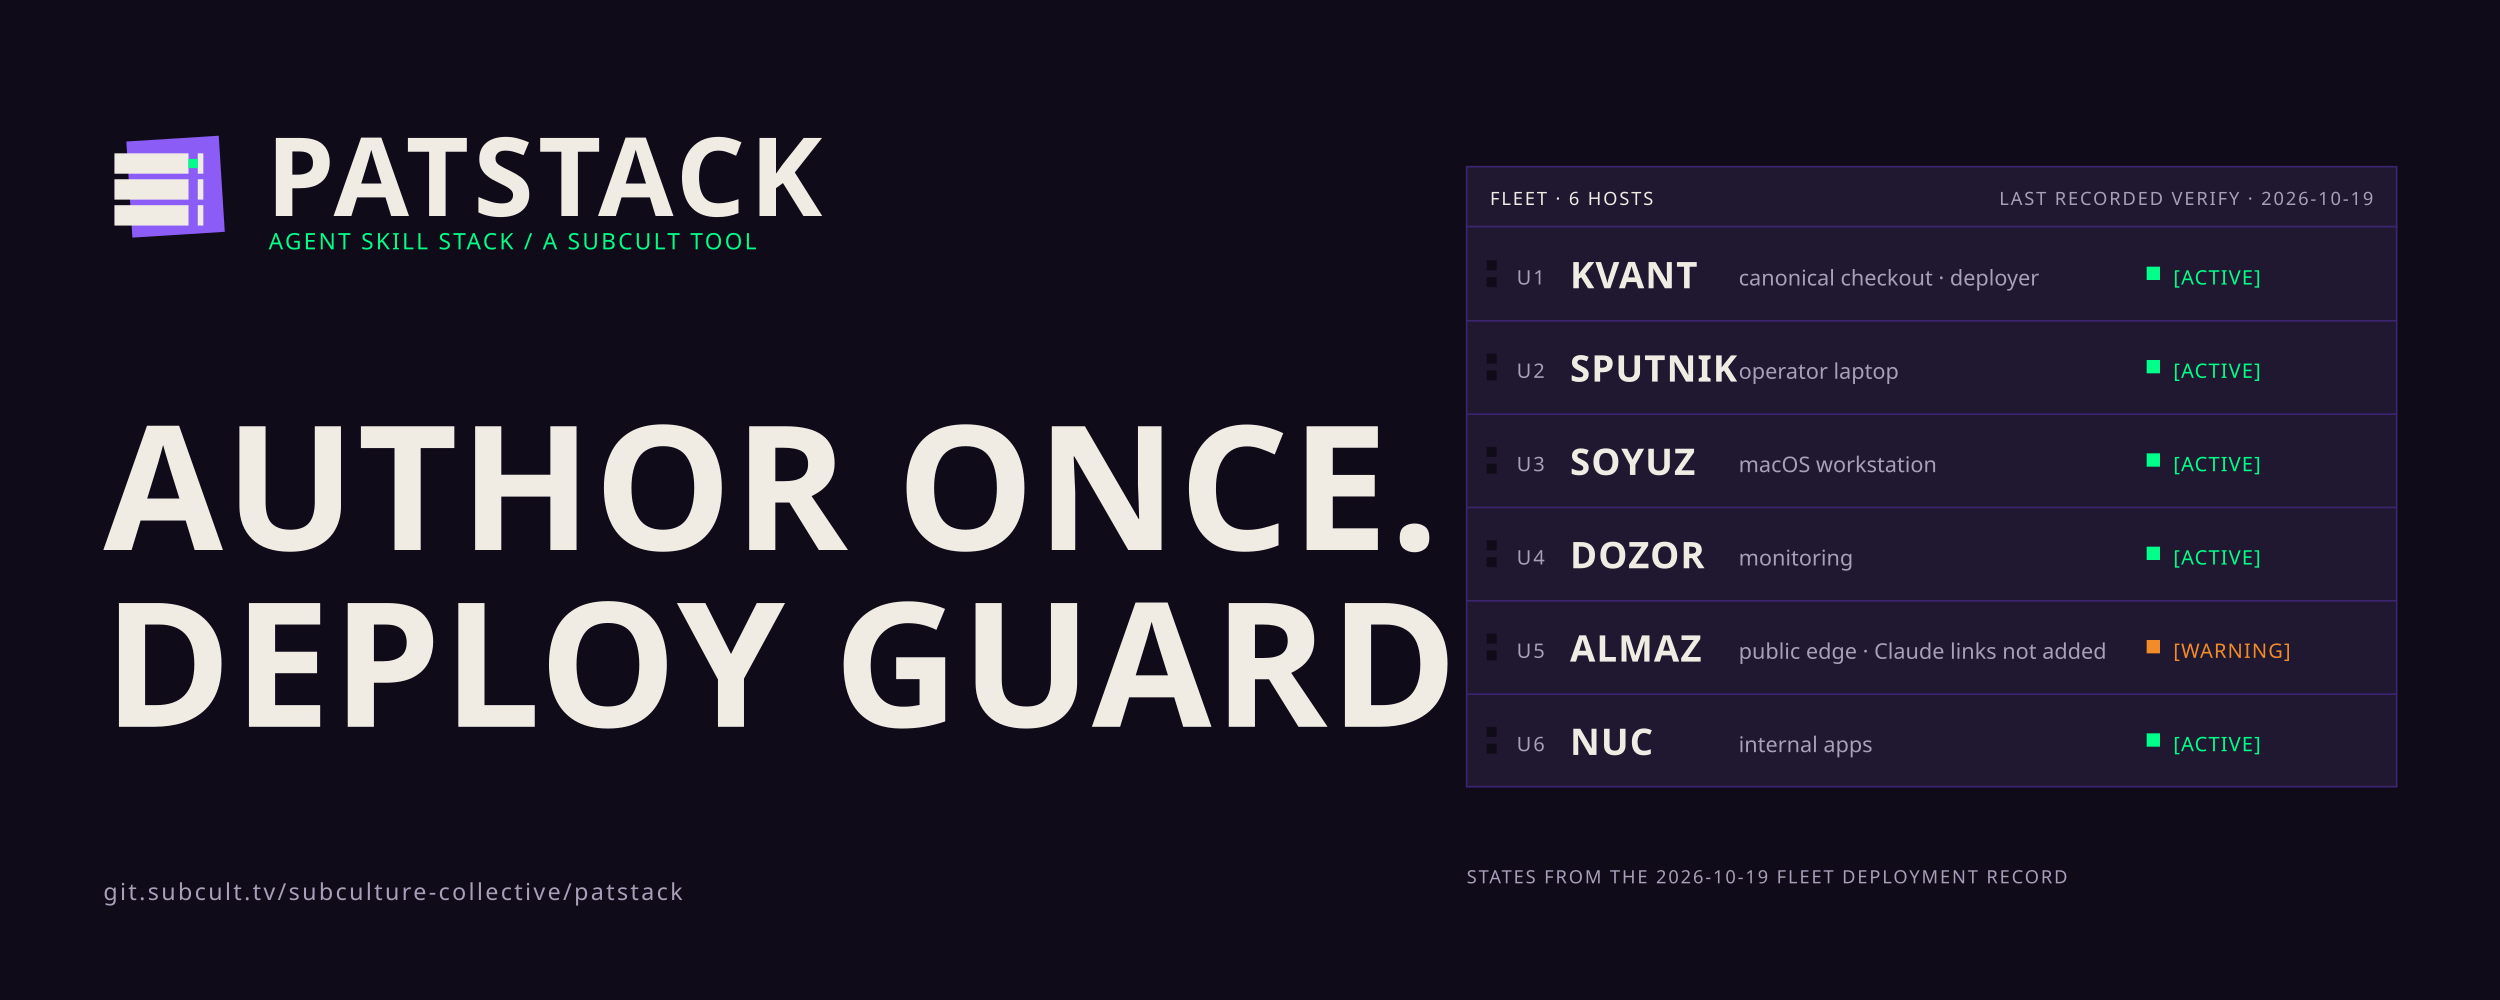
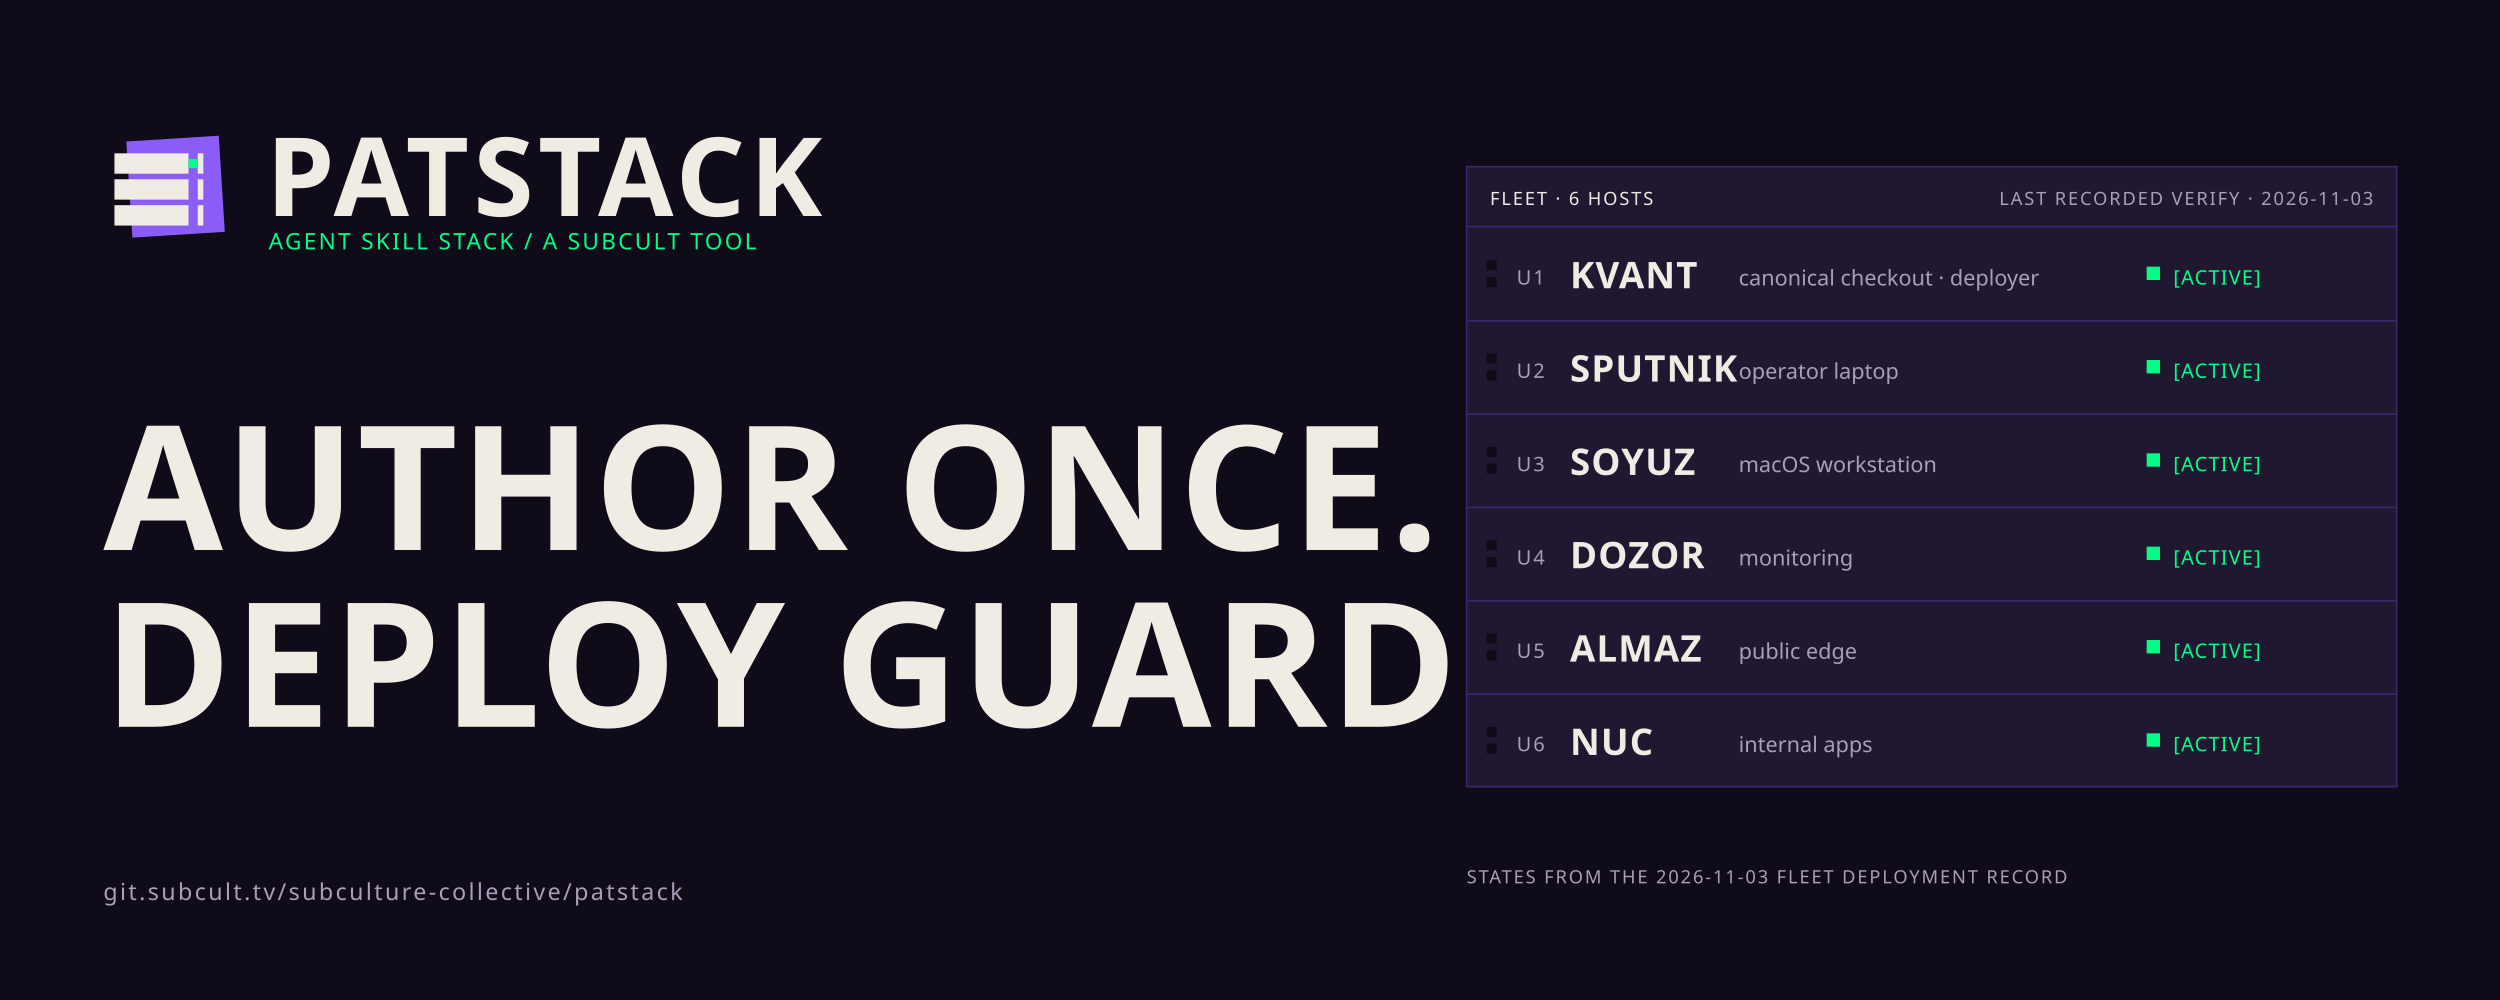
<svg xmlns="http://www.w3.org/2000/svg" width="1500" height="600" viewBox="0 0 1500 600" role="img" aria-label="patstack tall banner master">
  <rect x="0" y="0" width="1500" height="600" fill="#100b19" />
  <g transform="translate(62 72) scale(1.111111)">
    <rect x="14" y="10" width="50" height="52" fill="#8b5cf6" transform="rotate(-3.6 39 36)" />
    <rect x="6" y="18" width="40" height="11" fill="#f0ece4" />
    <rect x="51" y="18" width="3" height="11" fill="#f0ece4" />
    <rect x="46" y="21" width="5" height="5" fill="#00ff88" />
    <rect x="6" y="32" width="40" height="11" fill="#f0ece4" />
    <rect x="51" y="32" width="3" height="11" fill="#f0ece4" />
    <rect x="6" y="46" width="40" height="11" fill="#f0ece4" />
    <rect x="51" y="46" width="3" height="11" fill="#f0ece4" />
  </g>
  <text x="159.6" y="129.6" font-family="Oswald" font-weight="700" font-size="65.6" fill="#f0ece4" text-anchor="start" letter-spacing="2.62">PATSTACK</text>
  <text x="161.2" y="149.6" font-family="JetBrains Mono" font-weight="400" font-size="13.6" fill="#00ff88" text-anchor="start" letter-spacing="1.36">AGENT SKILL STACK / A SUBCULT TOOL</text>
  <text x="62" y="330" font-family="Oswald" font-weight="700" font-size="104" fill="#f0ece4" text-anchor="start" letter-spacing="1.04">AUTHOR ONCE.</text>
  <text x="62" y="436.08" font-family="Oswald" font-weight="700" font-size="104" fill="#f0ece4" text-anchor="start" letter-spacing="1.04">DEPLOY GUARDED.</text>
  <text x="62" y="540" font-family="JetBrains Mono" font-weight="400" font-size="14" fill="#a89fb8" text-anchor="start" letter-spacing="1.4">git.subcult.tv/subculture-collective/patstack</text>
  <rect x="880" y="100" width="558" height="36" fill="#1f1830" stroke="#3b2470" stroke-width="1" />
  <text x="894" y="123" font-family="JetBrains Mono" font-weight="400" font-size="11" fill="#f0ece4" text-anchor="start" letter-spacing="1.1">FLEET · 6 HOSTS</text>
-   <text x="1424" y="123" font-family="JetBrains Mono" font-weight="400" font-size="11" fill="#a89fb8" text-anchor="end" letter-spacing="1.1">LAST RECORDED VERIFY · 2026-10-19</text>
+   <text x="1424" y="123" font-family="JetBrains Mono" font-weight="400" font-size="11" fill="#a89fb8" text-anchor="end" letter-spacing="1.1">LAST RECORDED VERIFY · 2026-11-03</text>
  <rect x="880" y="136" width="558" height="336" fill="#1f1830" stroke="#3b2470" stroke-width="1" />
  <rect x="892" y="156.16" width="6" height="6" fill="#100b19" />
  <rect x="892" y="166.24" width="6" height="6" fill="#100b19" />
  <text x="910" y="170.72" font-family="JetBrains Mono" font-weight="400" font-size="12" fill="#a89fb8" text-anchor="start" letter-spacing="1.2">U1</text>
  <text x="942" y="172.96" font-family="Oswald" font-weight="700" font-size="22" fill="#f0ece4" text-anchor="start" letter-spacing="0.66">KVANT</text>
  <text x="1043.2" y="171.28" font-family="Space Grotesk" font-weight="400" font-size="13" fill="#a89fb8" text-anchor="start">canonical checkout · deployer</text>
  <rect x="1288" y="160" width="8" height="8" fill="#00ff88" />
  <text x="1304" y="170.72" font-family="JetBrains Mono" font-weight="400" font-size="12" fill="#00ff88" text-anchor="start" letter-spacing="0.7">[ACTIVE]</text>
  <rect x="880" y="192" width="558" height="1" fill="#3b2470" />
  <rect x="892" y="212.16" width="6" height="6" fill="#100b19" />
  <rect x="892" y="222.24" width="6" height="6" fill="#100b19" />
  <text x="910" y="226.72" font-family="JetBrains Mono" font-weight="400" font-size="12" fill="#a89fb8" text-anchor="start" letter-spacing="1.2">U2</text>
  <text x="942" y="228.96" font-family="Oswald" font-weight="700" font-size="22" fill="#f0ece4" text-anchor="start" letter-spacing="0.66">SPUTNIK</text>
  <text x="1043.2" y="227.28" font-family="Space Grotesk" font-weight="400" font-size="13" fill="#a89fb8" text-anchor="start">operator laptop</text>
  <rect x="1288" y="216" width="8" height="8" fill="#00ff88" />
  <text x="1304" y="226.72" font-family="JetBrains Mono" font-weight="400" font-size="12" fill="#00ff88" text-anchor="start" letter-spacing="0.7">[ACTIVE]</text>
  <rect x="880" y="248" width="558" height="1" fill="#3b2470" />
  <rect x="892" y="268.16" width="6" height="6" fill="#100b19" />
  <rect x="892" y="278.24" width="6" height="6" fill="#100b19" />
  <text x="910" y="282.72" font-family="JetBrains Mono" font-weight="400" font-size="12" fill="#a89fb8" text-anchor="start" letter-spacing="1.2">U3</text>
  <text x="942" y="284.96" font-family="Oswald" font-weight="700" font-size="22" fill="#f0ece4" text-anchor="start" letter-spacing="0.66">SOYUZ</text>
  <text x="1043.2" y="283.28" font-family="Space Grotesk" font-weight="400" font-size="13" fill="#a89fb8" text-anchor="start">macOS workstation</text>
  <rect x="1288" y="272" width="8" height="8" fill="#00ff88" />
  <text x="1304" y="282.72" font-family="JetBrains Mono" font-weight="400" font-size="12" fill="#00ff88" text-anchor="start" letter-spacing="0.7">[ACTIVE]</text>
  <rect x="880" y="304" width="558" height="1" fill="#3b2470" />
  <rect x="892" y="324.16" width="6" height="6" fill="#100b19" />
  <rect x="892" y="334.24" width="6" height="6" fill="#100b19" />
  <text x="910" y="338.72" font-family="JetBrains Mono" font-weight="400" font-size="12" fill="#a89fb8" text-anchor="start" letter-spacing="1.2">U4</text>
  <text x="942" y="340.96" font-family="Oswald" font-weight="700" font-size="22" fill="#f0ece4" text-anchor="start" letter-spacing="0.66">DOZOR</text>
  <text x="1043.2" y="339.28" font-family="Space Grotesk" font-weight="400" font-size="13" fill="#a89fb8" text-anchor="start">monitoring</text>
  <rect x="1288" y="328" width="8" height="8" fill="#00ff88" />
  <text x="1304" y="338.72" font-family="JetBrains Mono" font-weight="400" font-size="12" fill="#00ff88" text-anchor="start" letter-spacing="0.7">[ACTIVE]</text>
  <rect x="880" y="360" width="558" height="1" fill="#3b2470" />
  <rect x="892" y="380.16" width="6" height="6" fill="#100b19" />
  <rect x="892" y="390.24" width="6" height="6" fill="#100b19" />
  <text x="910" y="394.72" font-family="JetBrains Mono" font-weight="400" font-size="12" fill="#a89fb8" text-anchor="start" letter-spacing="1.2">U5</text>
  <text x="942" y="396.96" font-family="Oswald" font-weight="700" font-size="22" fill="#f0ece4" text-anchor="start" letter-spacing="0.66">ALMAZ</text>
-   <text x="1043.2" y="395.28" font-family="Space Grotesk" font-weight="400" font-size="13" fill="#a89fb8" text-anchor="start">public edge · Claude links not added</text>
-   <rect x="1288" y="384" width="8" height="8" fill="#f28c28" />
-   <text x="1304" y="394.72" font-family="JetBrains Mono" font-weight="400" font-size="12" fill="#f28c28" text-anchor="start" letter-spacing="0.7">[WARNING]</text>
+   <text x="1043.2" y="395.28" font-family="Space Grotesk" font-weight="400" font-size="13" fill="#a89fb8" text-anchor="start">public edge</text>
+   <rect x="1288" y="384" width="8" height="8" fill="#00ff88" />
+   <text x="1304" y="394.72" font-family="JetBrains Mono" font-weight="400" font-size="12" fill="#00ff88" text-anchor="start" letter-spacing="0.7">[ACTIVE]</text>
  <rect x="880" y="416" width="558" height="1" fill="#3b2470" />
  <rect x="892" y="436.16" width="6" height="6" fill="#100b19" />
  <rect x="892" y="446.24" width="6" height="6" fill="#100b19" />
  <text x="910" y="450.72" font-family="JetBrains Mono" font-weight="400" font-size="12" fill="#a89fb8" text-anchor="start" letter-spacing="1.2">U6</text>
  <text x="942" y="452.96" font-family="Oswald" font-weight="700" font-size="22" fill="#f0ece4" text-anchor="start" letter-spacing="0.66">NUC</text>
  <text x="1043.2" y="451.28" font-family="Space Grotesk" font-weight="400" font-size="13" fill="#a89fb8" text-anchor="start">internal apps</text>
  <rect x="1288" y="440" width="8" height="8" fill="#00ff88" />
  <text x="1304" y="450.72" font-family="JetBrains Mono" font-weight="400" font-size="12" fill="#00ff88" text-anchor="start" letter-spacing="0.7">[ACTIVE]</text>
-   <text x="880" y="530" font-family="JetBrains Mono" font-weight="400" font-size="11" fill="#a89fb8" text-anchor="start" letter-spacing="1.1">STATES FROM THE 2026-10-19 FLEET DEPLOYMENT RECORD</text>
+   <text x="880" y="530" font-family="JetBrains Mono" font-weight="400" font-size="11" fill="#a89fb8" text-anchor="start" letter-spacing="1.1">STATES FROM THE 2026-11-03 FLEET DEPLOYMENT RECORD</text>
</svg>
